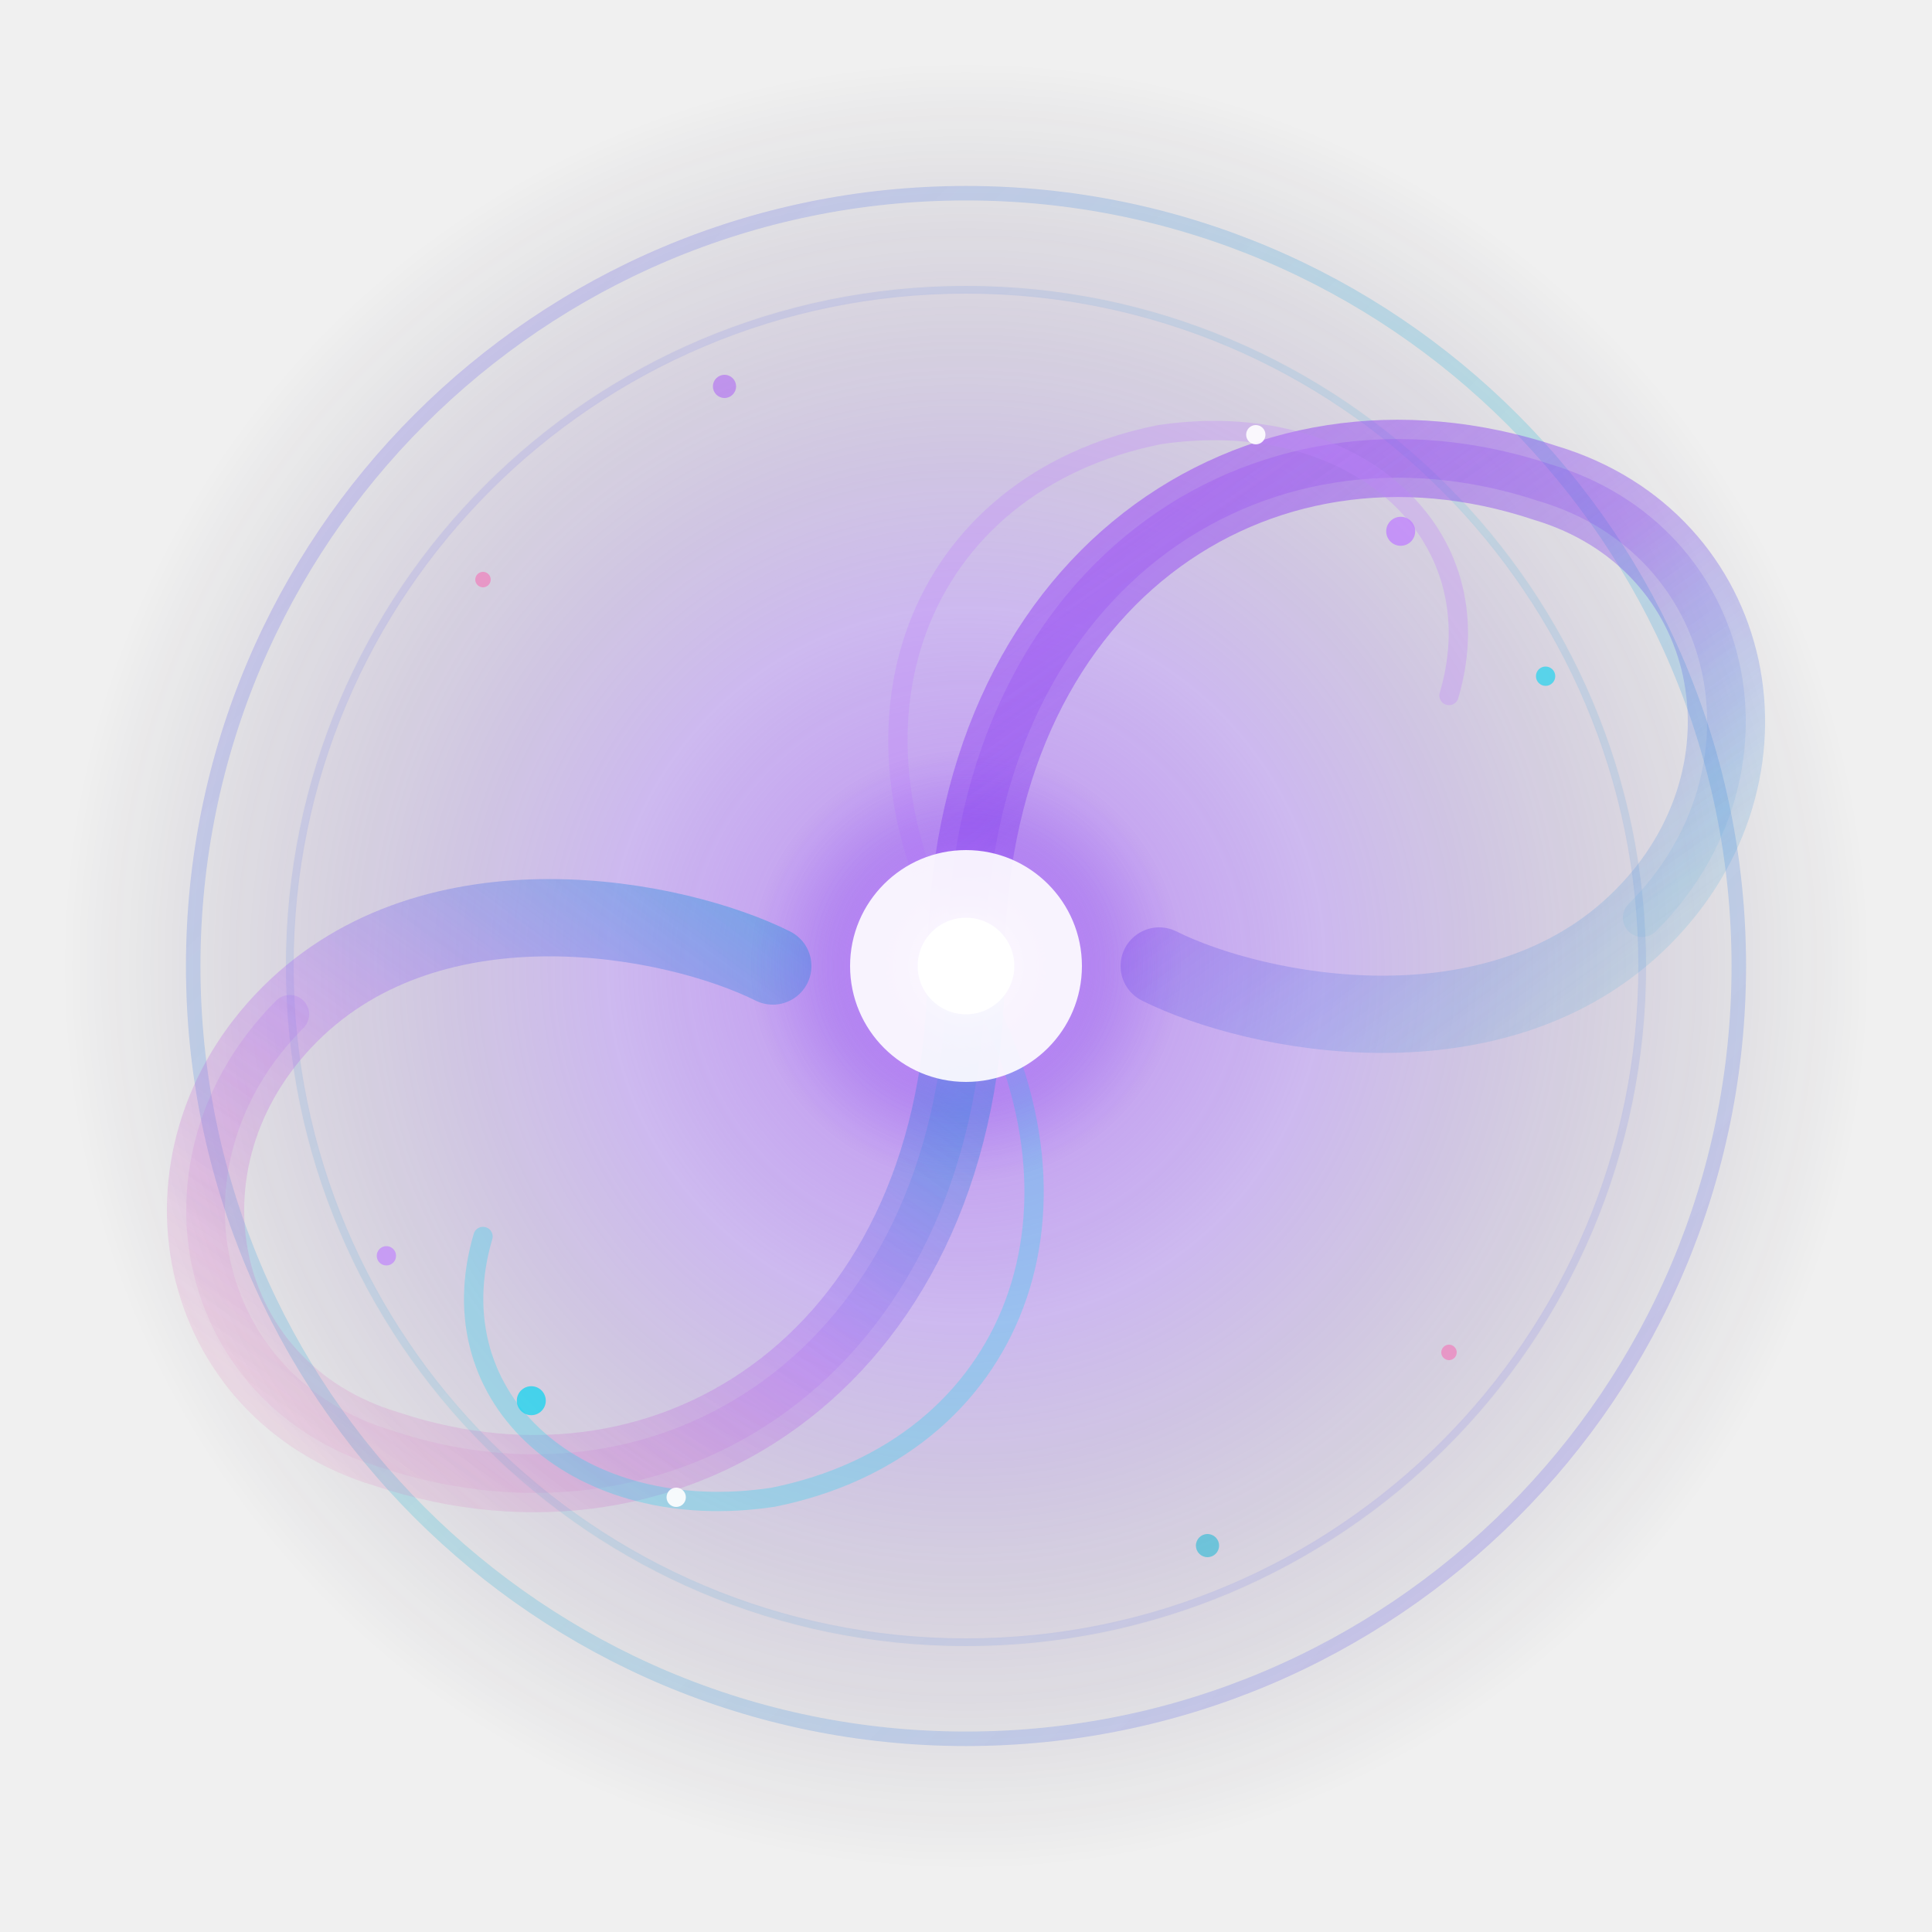
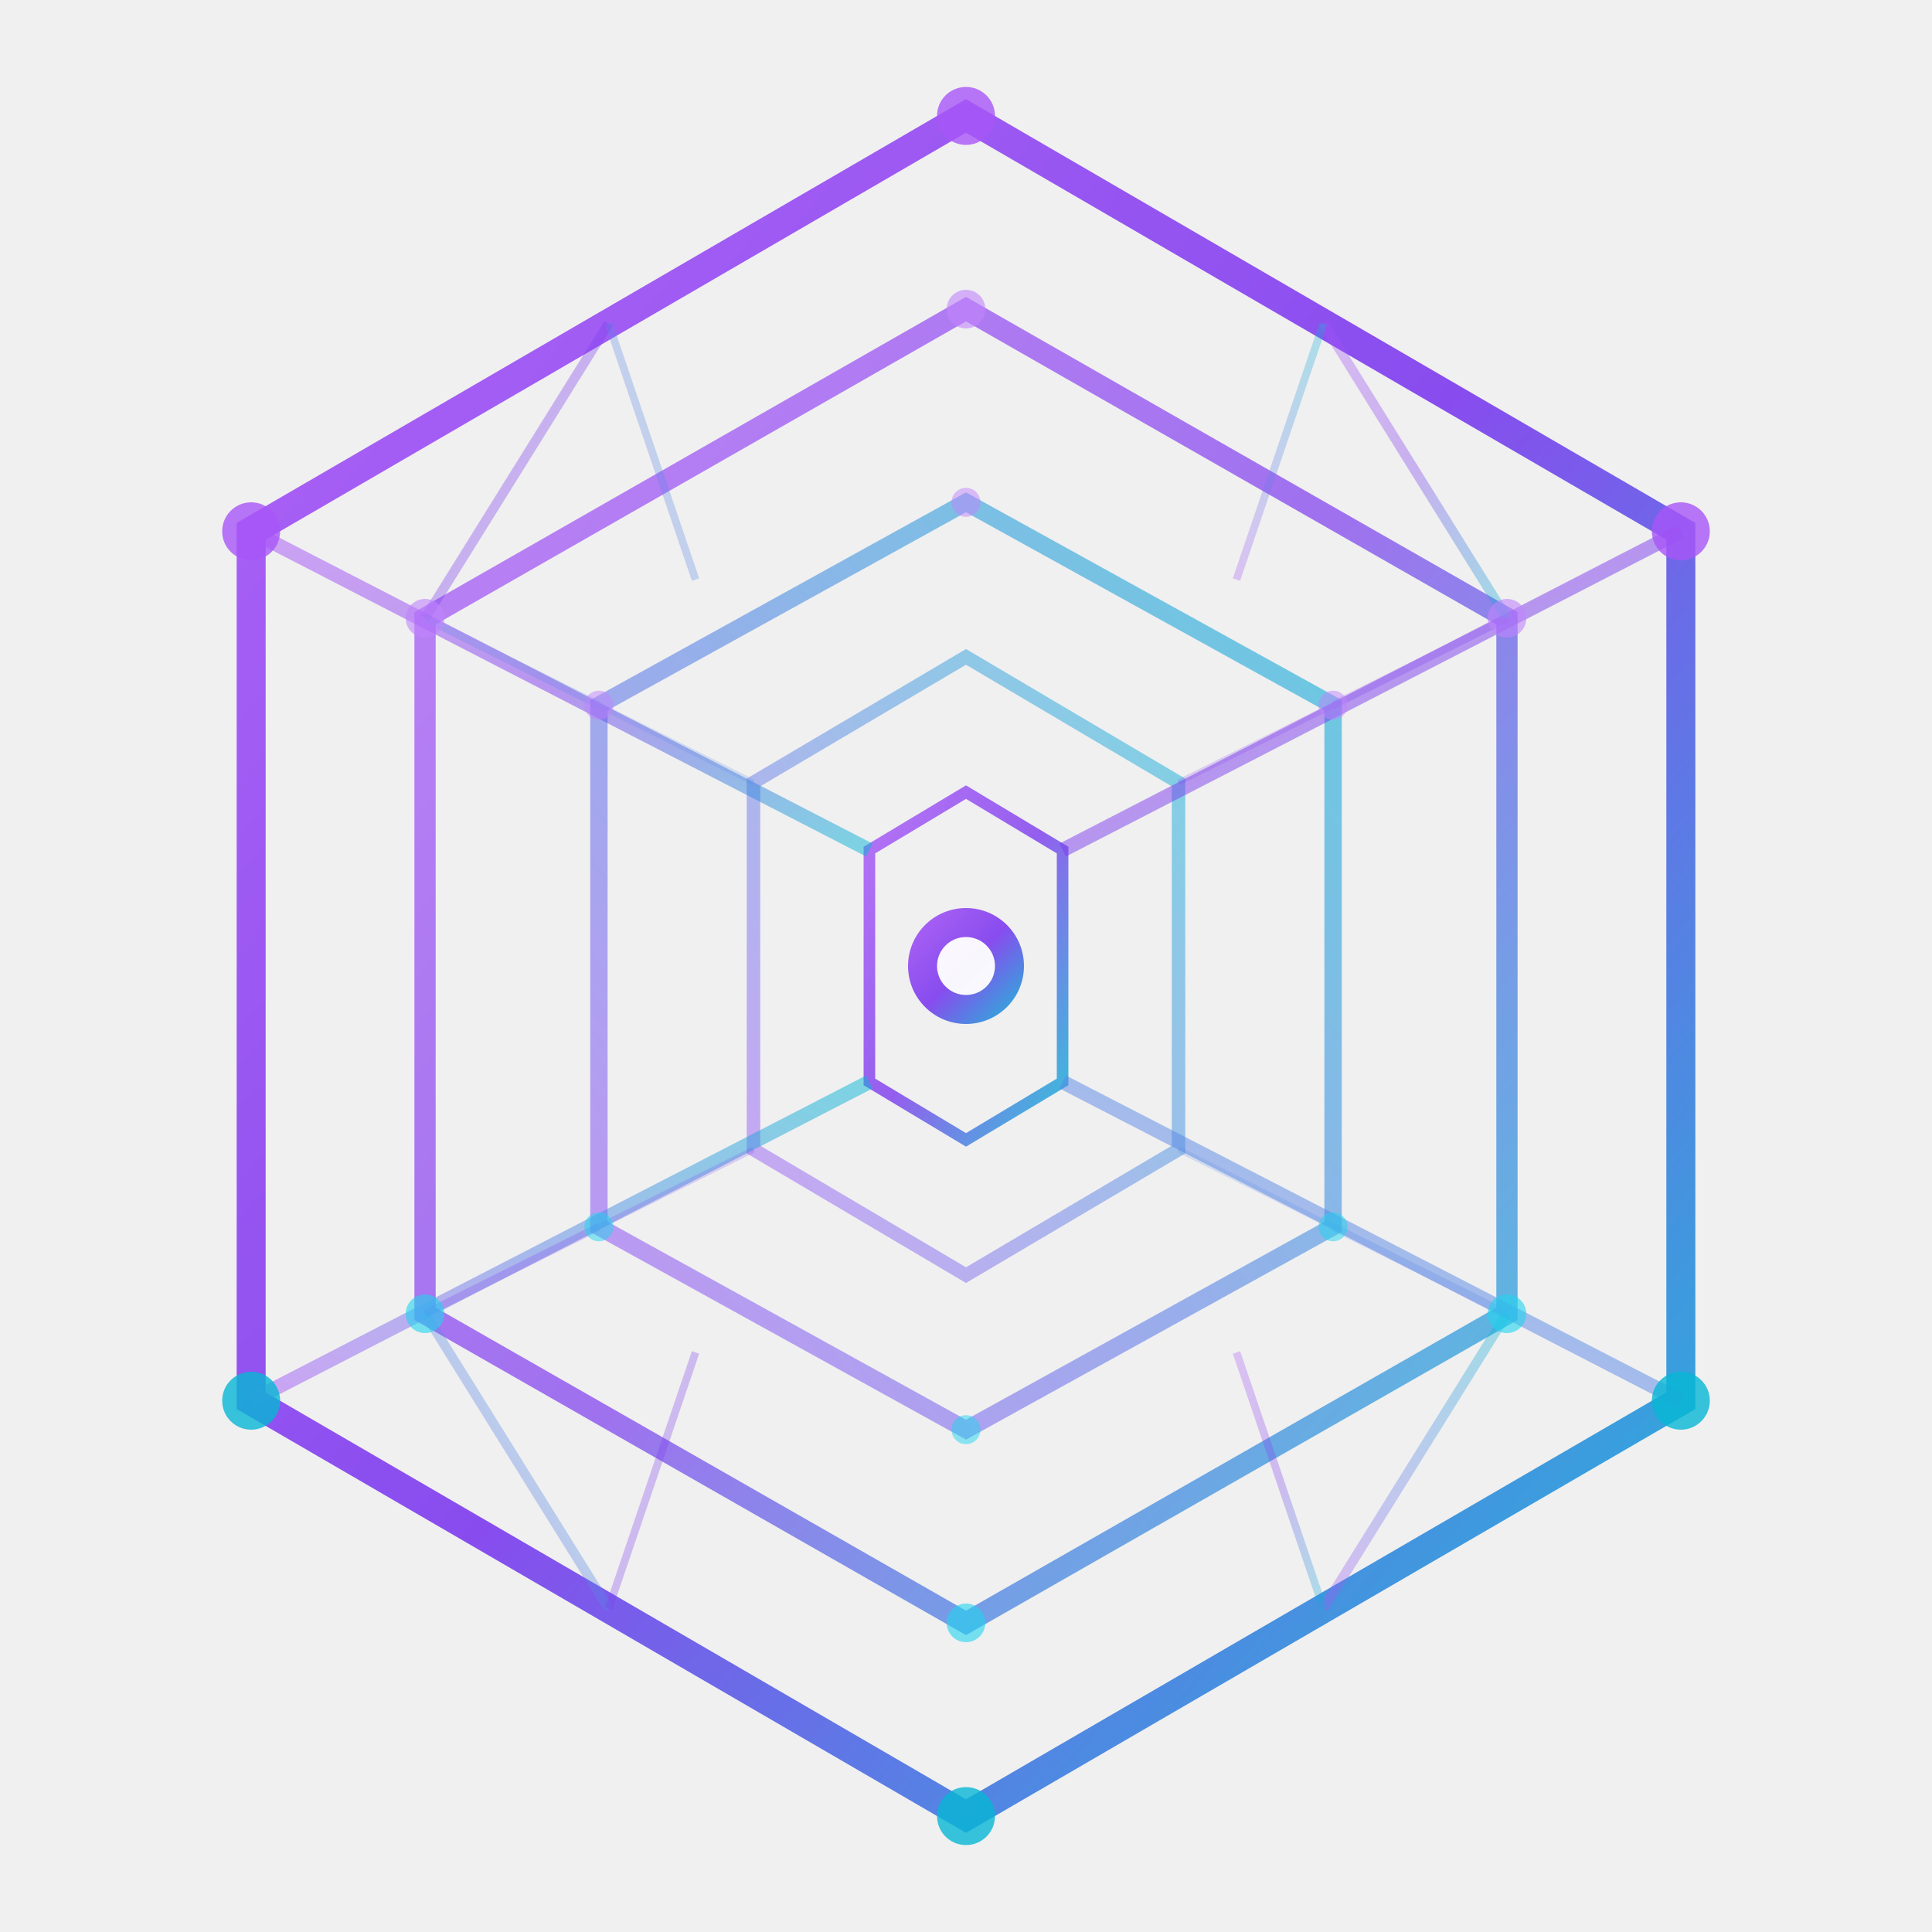
<svg xmlns="http://www.w3.org/2000/svg" viewBox="0 0 200 200" fill="none">
  <defs>
-     <radialGradient id="glow" cx="50%" cy="50%" r="50%">
-       <stop offset="0%" stop-color="#a855f7" stop-opacity="0.6" />
-       <stop offset="40%" stop-color="#7c3aed" stop-opacity="0.3" />
-       <stop offset="100%" stop-color="#0a0a1a" stop-opacity="0" />
-     </radialGradient>
-     <radialGradient id="core" cx="50%" cy="50%" r="40%">
-       <stop offset="0%" stop-color="#ffffff" stop-opacity="0.95" />
-       <stop offset="30%" stop-color="#c084fc" stop-opacity="0.6" />
-       <stop offset="70%" stop-color="#7c3aed" stop-opacity="0.2" />
-       <stop offset="100%" stop-color="#7c3aed" stop-opacity="0" />
-     </radialGradient>
-     <linearGradient id="arm1" x1="0%" y1="0%" x2="100%" y2="100%">
-       <stop offset="0%" stop-color="#a855f7" stop-opacity="0.9" />
-       <stop offset="50%" stop-color="#7c3aed" stop-opacity="0.5" />
-       <stop offset="100%" stop-color="#06b6d4" stop-opacity="0.1" />
+     <linearGradient id="hex-grad" x1="0%" y1="0%" x2="100%" y2="100%">
+       <stop offset="0%" stop-color="#a855f7" />
+       <stop offset="50%" stop-color="#7c3aed" />
+       <stop offset="100%" stop-color="#06b6d4" />
    </linearGradient>
-     <linearGradient id="arm2" x1="100%" y1="0%" x2="0%" y2="100%">
-       <stop offset="0%" stop-color="#06b6d4" stop-opacity="0.8" />
-       <stop offset="50%" stop-color="#a855f7" stop-opacity="0.4" />
-       <stop offset="100%" stop-color="#ec4899" stop-opacity="0.1" />
-     </linearGradient>
-     <linearGradient id="ring" x1="0%" y1="0%" x2="100%" y2="100%">
-       <stop offset="0%" stop-color="#a855f7" stop-opacity="0.6" />
-       <stop offset="50%" stop-color="#06b6d4" stop-opacity="0.4" />
-       <stop offset="100%" stop-color="#a855f7" stop-opacity="0.6" />
+     <linearGradient id="hex-grad2" x1="100%" y1="0%" x2="0%" y2="100%">
+       <stop offset="0%" stop-color="#06b6d4" />
+       <stop offset="100%" stop-color="#a855f7" />
    </linearGradient>
  </defs>
-   <circle cx="100" cy="100" r="95" fill="url(#glow)" />
-   <circle cx="100" cy="100" r="80" fill="none" stroke="url(#ring)" stroke-width="1.5" opacity="0.5" />
-   <circle cx="100" cy="100" r="70" fill="none" stroke="url(#ring)" stroke-width="0.8" opacity="0.3" />
-   <path d="M100,100 C100,60 130,40 160,50 C180,56 185,80 170,95 C155,110 130,105 120,100" fill="none" stroke="url(#arm1)" stroke-width="8" stroke-linecap="round" opacity="0.7" />
-   <path d="M100,100 C100,60 130,40 160,50 C180,56 185,80 170,95" fill="none" stroke="url(#arm1)" stroke-width="4" stroke-linecap="round" opacity="0.4" />
-   <path d="M100,100 C100,140 70,160 40,150 C20,144 15,120 30,105 C45,90 70,95 80,100" fill="none" stroke="url(#arm2)" stroke-width="8" stroke-linecap="round" opacity="0.7" />
-   <path d="M100,100 C100,140 70,160 40,150 C20,144 15,120 30,105" fill="none" stroke="url(#arm2)" stroke-width="4" stroke-linecap="round" opacity="0.4" />
-   <path d="M100,100 C85,75 95,50 120,45 C140,42 155,55 150,72" fill="none" stroke="#c084fc" stroke-width="2" stroke-linecap="round" opacity="0.3" />
-   <path d="M100,100 C115,125 105,150 80,155 C60,158 45,145 50,128" fill="none" stroke="#22d3ee" stroke-width="2" stroke-linecap="round" opacity="0.3" />
-   <circle cx="100" cy="100" r="28" fill="url(#core)" />
-   <circle cx="100" cy="100" r="12" fill="white" opacity="0.9" />
-   <circle cx="100" cy="100" r="5" fill="white" opacity="1" />
-   <circle cx="145" cy="55" r="1.5" fill="#c084fc" opacity="0.8" />
-   <circle cx="160" cy="70" r="1" fill="#22d3ee" opacity="0.7" />
-   <circle cx="55" cy="145" r="1.5" fill="#22d3ee" opacity="0.8" />
-   <circle cx="40" cy="130" r="1" fill="#c084fc" opacity="0.7" />
-   <circle cx="130" cy="45" r="1" fill="white" opacity="0.9" />
-   <circle cx="70" cy="155" r="1" fill="white" opacity="0.9" />
-   <circle cx="50" cy="60" r="0.8" fill="#f472b6" opacity="0.6" />
-   <circle cx="150" cy="140" r="0.8" fill="#f472b6" opacity="0.6" />
-   <circle cx="75" cy="40" r="1.2" fill="#a855f7" opacity="0.5" />
-   <circle cx="125" cy="160" r="1.2" fill="#06b6d4" opacity="0.5" />
+   <polygon points="100,12 174,55 174,145 100,188 26,145 26,55" fill="none" stroke="url(#hex-grad)" stroke-width="3" opacity="0.9" />
+   <polygon points="100,32 156,64 156,136 100,168 44,136 44,64" fill="none" stroke="url(#hex-grad)" stroke-width="2.2" opacity="0.7" />
+   <polygon points="100,52 138,73 138,127 100,148 62,127 62,73" fill="none" stroke="url(#hex-grad2)" stroke-width="1.8" opacity="0.6" />
+   <polygon points="100,68 122,81 122,119 100,132 78,119 78,81" fill="none" stroke="url(#hex-grad2)" stroke-width="1.4" opacity="0.5" />
+   <polygon points="100,82 110,88 110,112 100,118 90,112 90,88" fill="none" stroke="url(#hex-grad)" stroke-width="1.2" opacity="0.8" />
+   <line x1="100" y1="12" x2="100" y2="82" stroke="url(#hex-grad)" stroke-width="1.5" opacity="0.5" />
+   <line x1="174" y1="55" x2="110" y2="88" stroke="url(#hex-grad)" stroke-width="1.5" opacity="0.5" />
+   <line x1="174" y1="145" x2="110" y2="112" stroke="url(#hex-grad2)" stroke-width="1.5" opacity="0.5" />
+   <line x1="100" y1="188" x2="100" y2="118" stroke="url(#hex-grad2)" stroke-width="1.5" opacity="0.5" />
+   <line x1="26" y1="145" x2="90" y2="112" stroke="url(#hex-grad2)" stroke-width="1.5" opacity="0.5" />
+   <line x1="26" y1="55" x2="90" y2="88" stroke="url(#hex-grad)" stroke-width="1.5" opacity="0.5" />
+   <line x1="137" y1="33.5" x2="156" y2="64" stroke="url(#hex-grad)" stroke-width="1" opacity="0.35" />
+   <line x1="63" y1="33.5" x2="44" y2="64" stroke="url(#hex-grad)" stroke-width="1" opacity="0.35" />
+   <line x1="137" y1="33.5" x2="128" y2="60" stroke="url(#hex-grad2)" stroke-width="0.8" opacity="0.3" />
+   <line x1="63" y1="33.5" x2="72" y2="60" stroke="url(#hex-grad2)" stroke-width="0.8" opacity="0.3" />
+   <line x1="174" y1="100" x2="156" y2="100" stroke="url(#hex-grad)" stroke-width="1" opacity="0.35" />
+   <line x1="156" y1="100" x2="138" y2="100" stroke="url(#hex-grad2)" stroke-width="0.8" opacity="0.3" />
+   <line x1="138" y1="100" x2="122" y2="100" stroke="url(#hex-grad)" stroke-width="0.7" opacity="0.25" />
+   <line x1="26" y1="100" x2="44" y2="100" stroke="url(#hex-grad2)" stroke-width="1" opacity="0.35" />
+   <line x1="44" y1="100" x2="62" y2="100" stroke="url(#hex-grad)" stroke-width="0.8" opacity="0.3" />
+   <line x1="62" y1="100" x2="78" y2="100" stroke="url(#hex-grad2)" stroke-width="0.7" opacity="0.25" />
+   <line x1="137" y1="166.5" x2="156" y2="136" stroke="url(#hex-grad2)" stroke-width="1" opacity="0.35" />
+   <line x1="63" y1="166.5" x2="44" y2="136" stroke="url(#hex-grad2)" stroke-width="1" opacity="0.35" />
+   <line x1="137" y1="166.5" x2="128" y2="140" stroke="url(#hex-grad)" stroke-width="0.8" opacity="0.3" />
+   <line x1="63" y1="166.5" x2="72" y2="140" stroke="url(#hex-grad)" stroke-width="0.8" opacity="0.3" />
+   <line x1="156" y1="64" x2="138" y2="73" stroke="url(#hex-grad)" stroke-width="0.8" opacity="0.25" />
+   <line x1="156" y1="136" x2="138" y2="127" stroke="url(#hex-grad2)" stroke-width="0.8" opacity="0.25" />
+   <line x1="44" y1="64" x2="62" y2="73" stroke="url(#hex-grad2)" stroke-width="0.8" opacity="0.25" />
+   <line x1="44" y1="136" x2="62" y2="127" stroke="url(#hex-grad)" stroke-width="0.8" opacity="0.25" />
+   <line x1="138" y1="73" x2="122" y2="81" stroke="url(#hex-grad)" stroke-width="0.6" opacity="0.2" />
+   <line x1="138" y1="127" x2="122" y2="119" stroke="url(#hex-grad2)" stroke-width="0.6" opacity="0.2" />
+   <line x1="62" y1="73" x2="78" y2="81" stroke="url(#hex-grad2)" stroke-width="0.6" opacity="0.2" />
+   <line x1="62" y1="127" x2="78" y2="119" stroke="url(#hex-grad)" stroke-width="0.6" opacity="0.2" />
+   <circle cx="100" cy="12" r="3" fill="#a855f7" opacity="0.8" />
+   <circle cx="174" cy="55" r="3" fill="#a855f7" opacity="0.8" />
+   <circle cx="174" cy="145" r="3" fill="#06b6d4" opacity="0.8" />
+   <circle cx="100" cy="188" r="3" fill="#06b6d4" opacity="0.8" />
+   <circle cx="26" cy="145" r="3" fill="#06b6d4" opacity="0.8" />
+   <circle cx="26" cy="55" r="3" fill="#a855f7" opacity="0.8" />
+   <circle cx="100" cy="32" r="2" fill="#c084fc" opacity="0.6" />
+   <circle cx="156" cy="64" r="2" fill="#c084fc" opacity="0.6" />
+   <circle cx="156" cy="136" r="2" fill="#22d3ee" opacity="0.6" />
+   <circle cx="100" cy="168" r="2" fill="#22d3ee" opacity="0.6" />
+   <circle cx="44" cy="136" r="2" fill="#22d3ee" opacity="0.6" />
+   <circle cx="44" cy="64" r="2" fill="#c084fc" opacity="0.6" />
+   <circle cx="100" cy="52" r="1.5" fill="#c084fc" opacity="0.5" />
+   <circle cx="138" cy="73" r="1.5" fill="#c084fc" opacity="0.5" />
+   <circle cx="138" cy="127" r="1.5" fill="#22d3ee" opacity="0.5" />
+   <circle cx="100" cy="148" r="1.5" fill="#22d3ee" opacity="0.5" />
+   <circle cx="62" cy="127" r="1.5" fill="#22d3ee" opacity="0.5" />
+   <circle cx="62" cy="73" r="1.5" fill="#c084fc" opacity="0.5" />
+   <circle cx="100" cy="100" r="6" fill="url(#hex-grad)" opacity="0.9" />
+   <circle cx="100" cy="100" r="3" fill="white" opacity="0.95" />
</svg>
